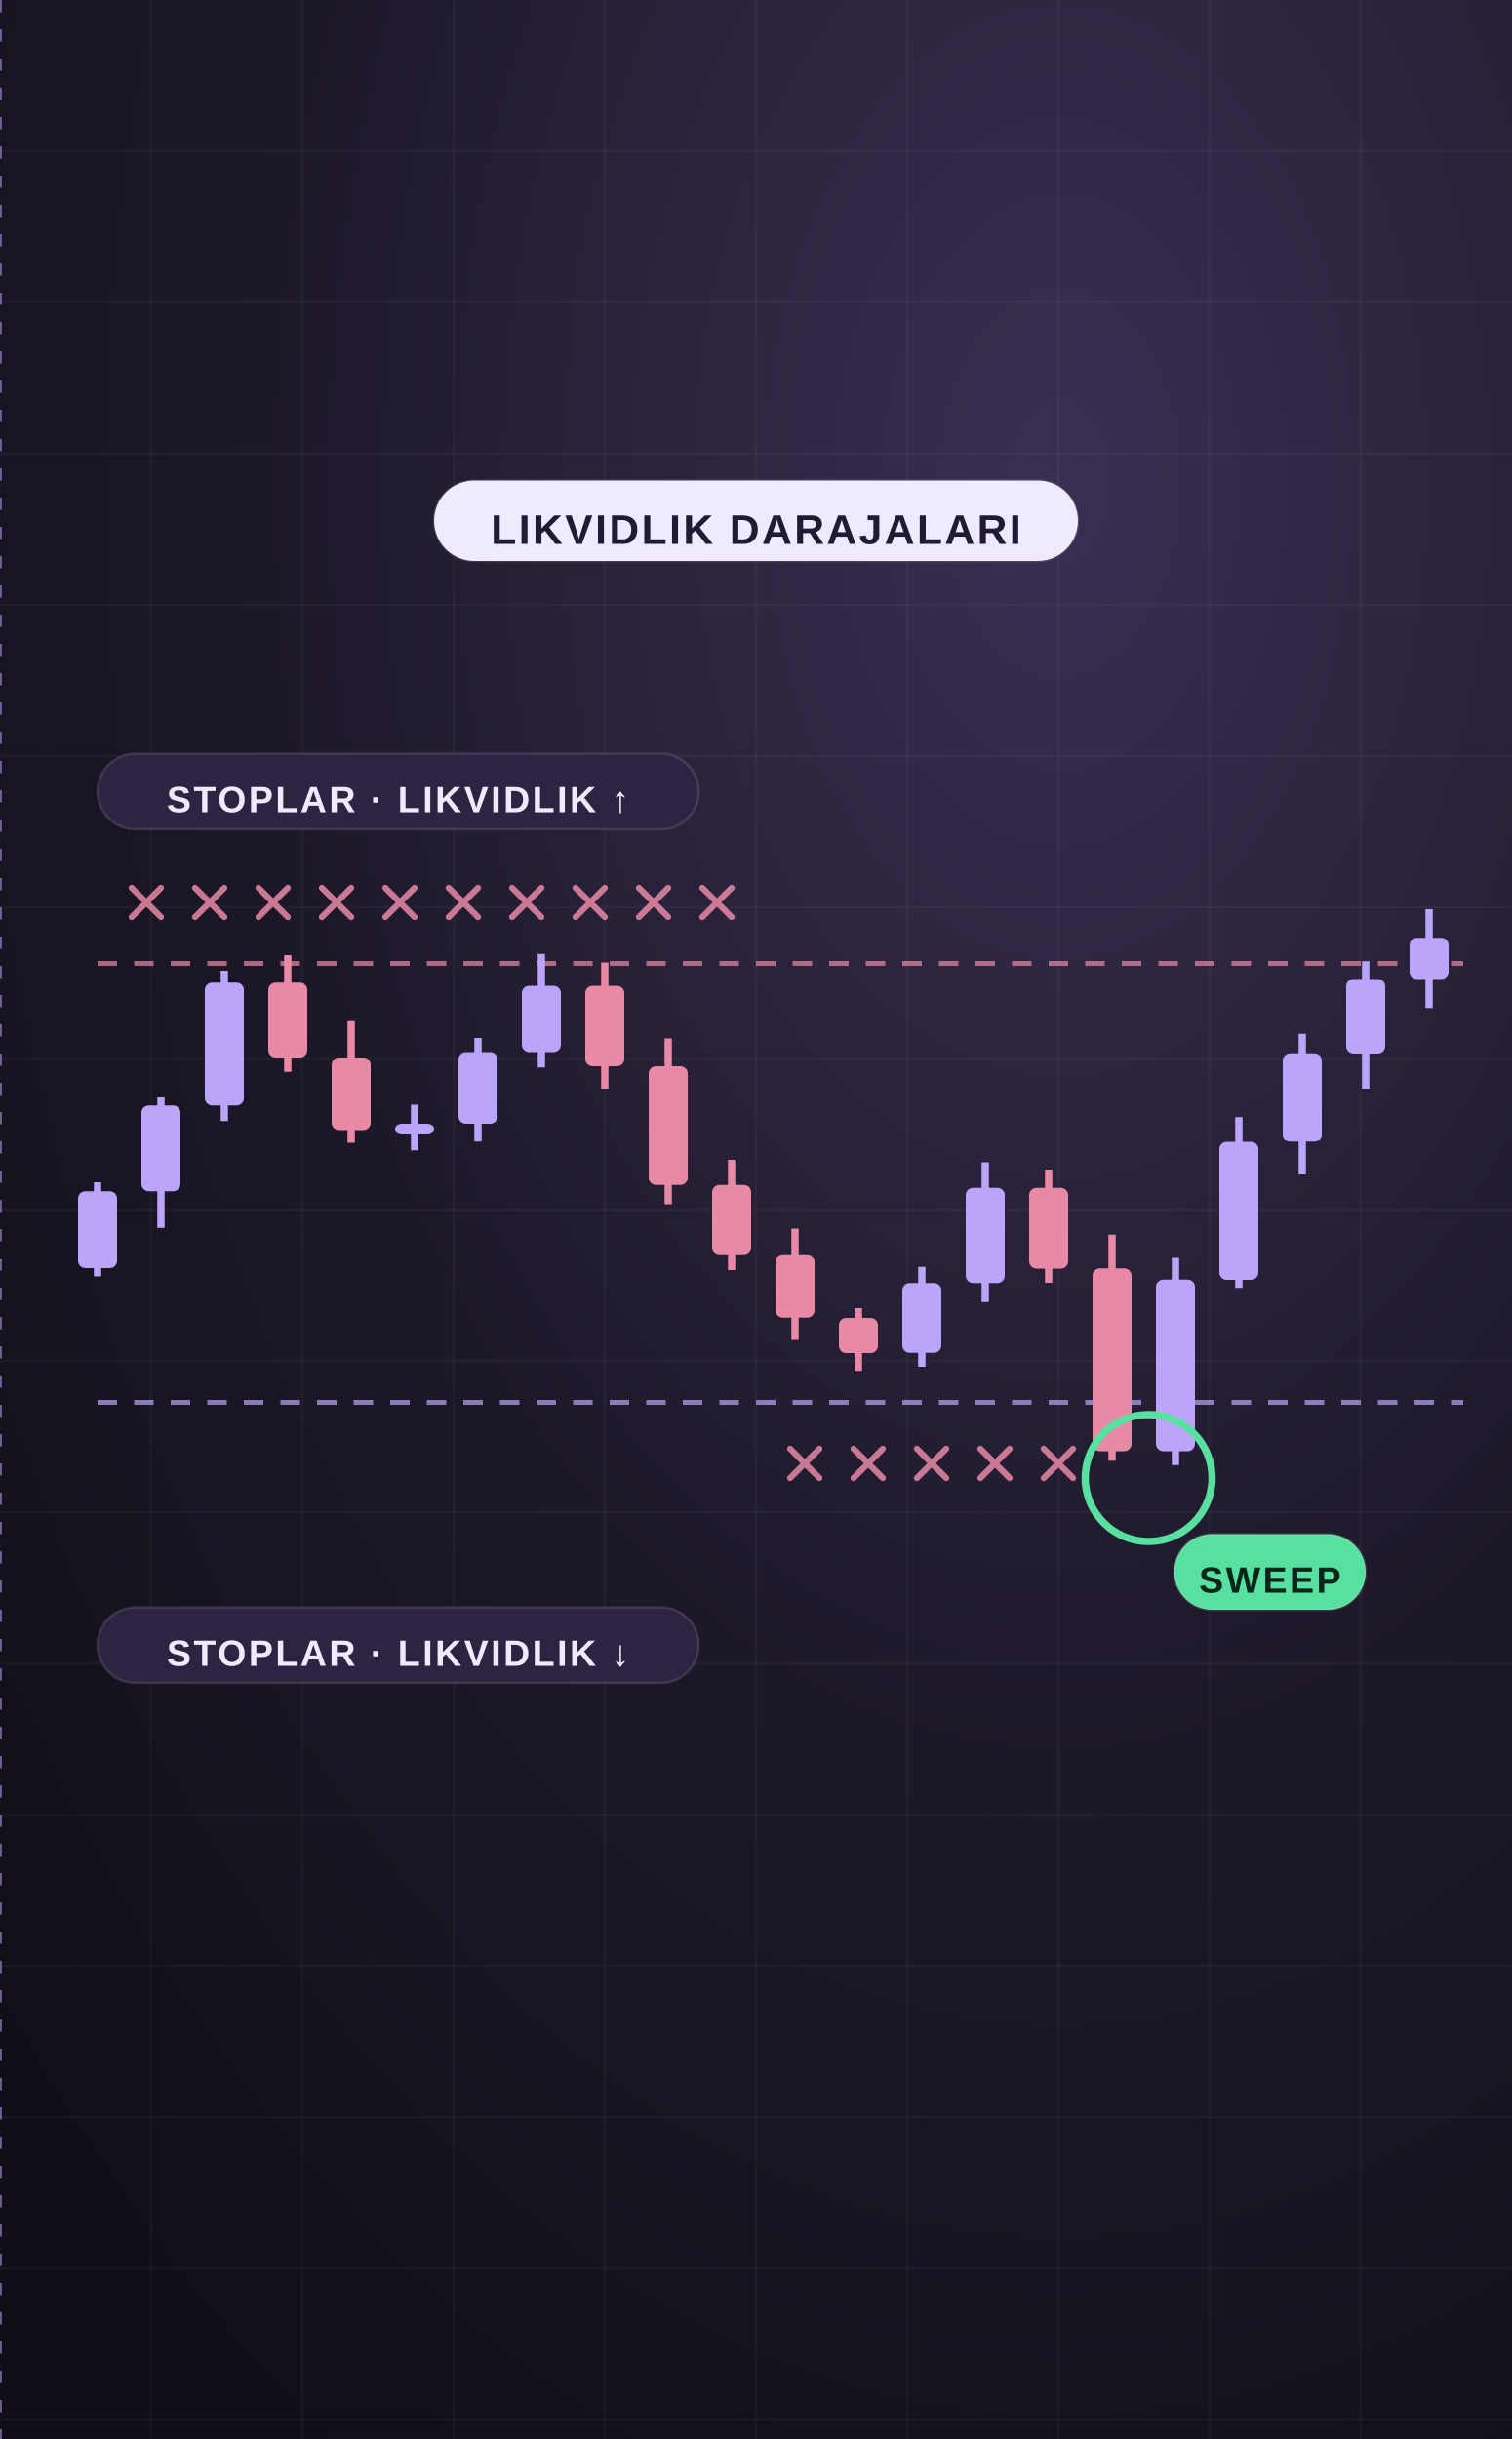
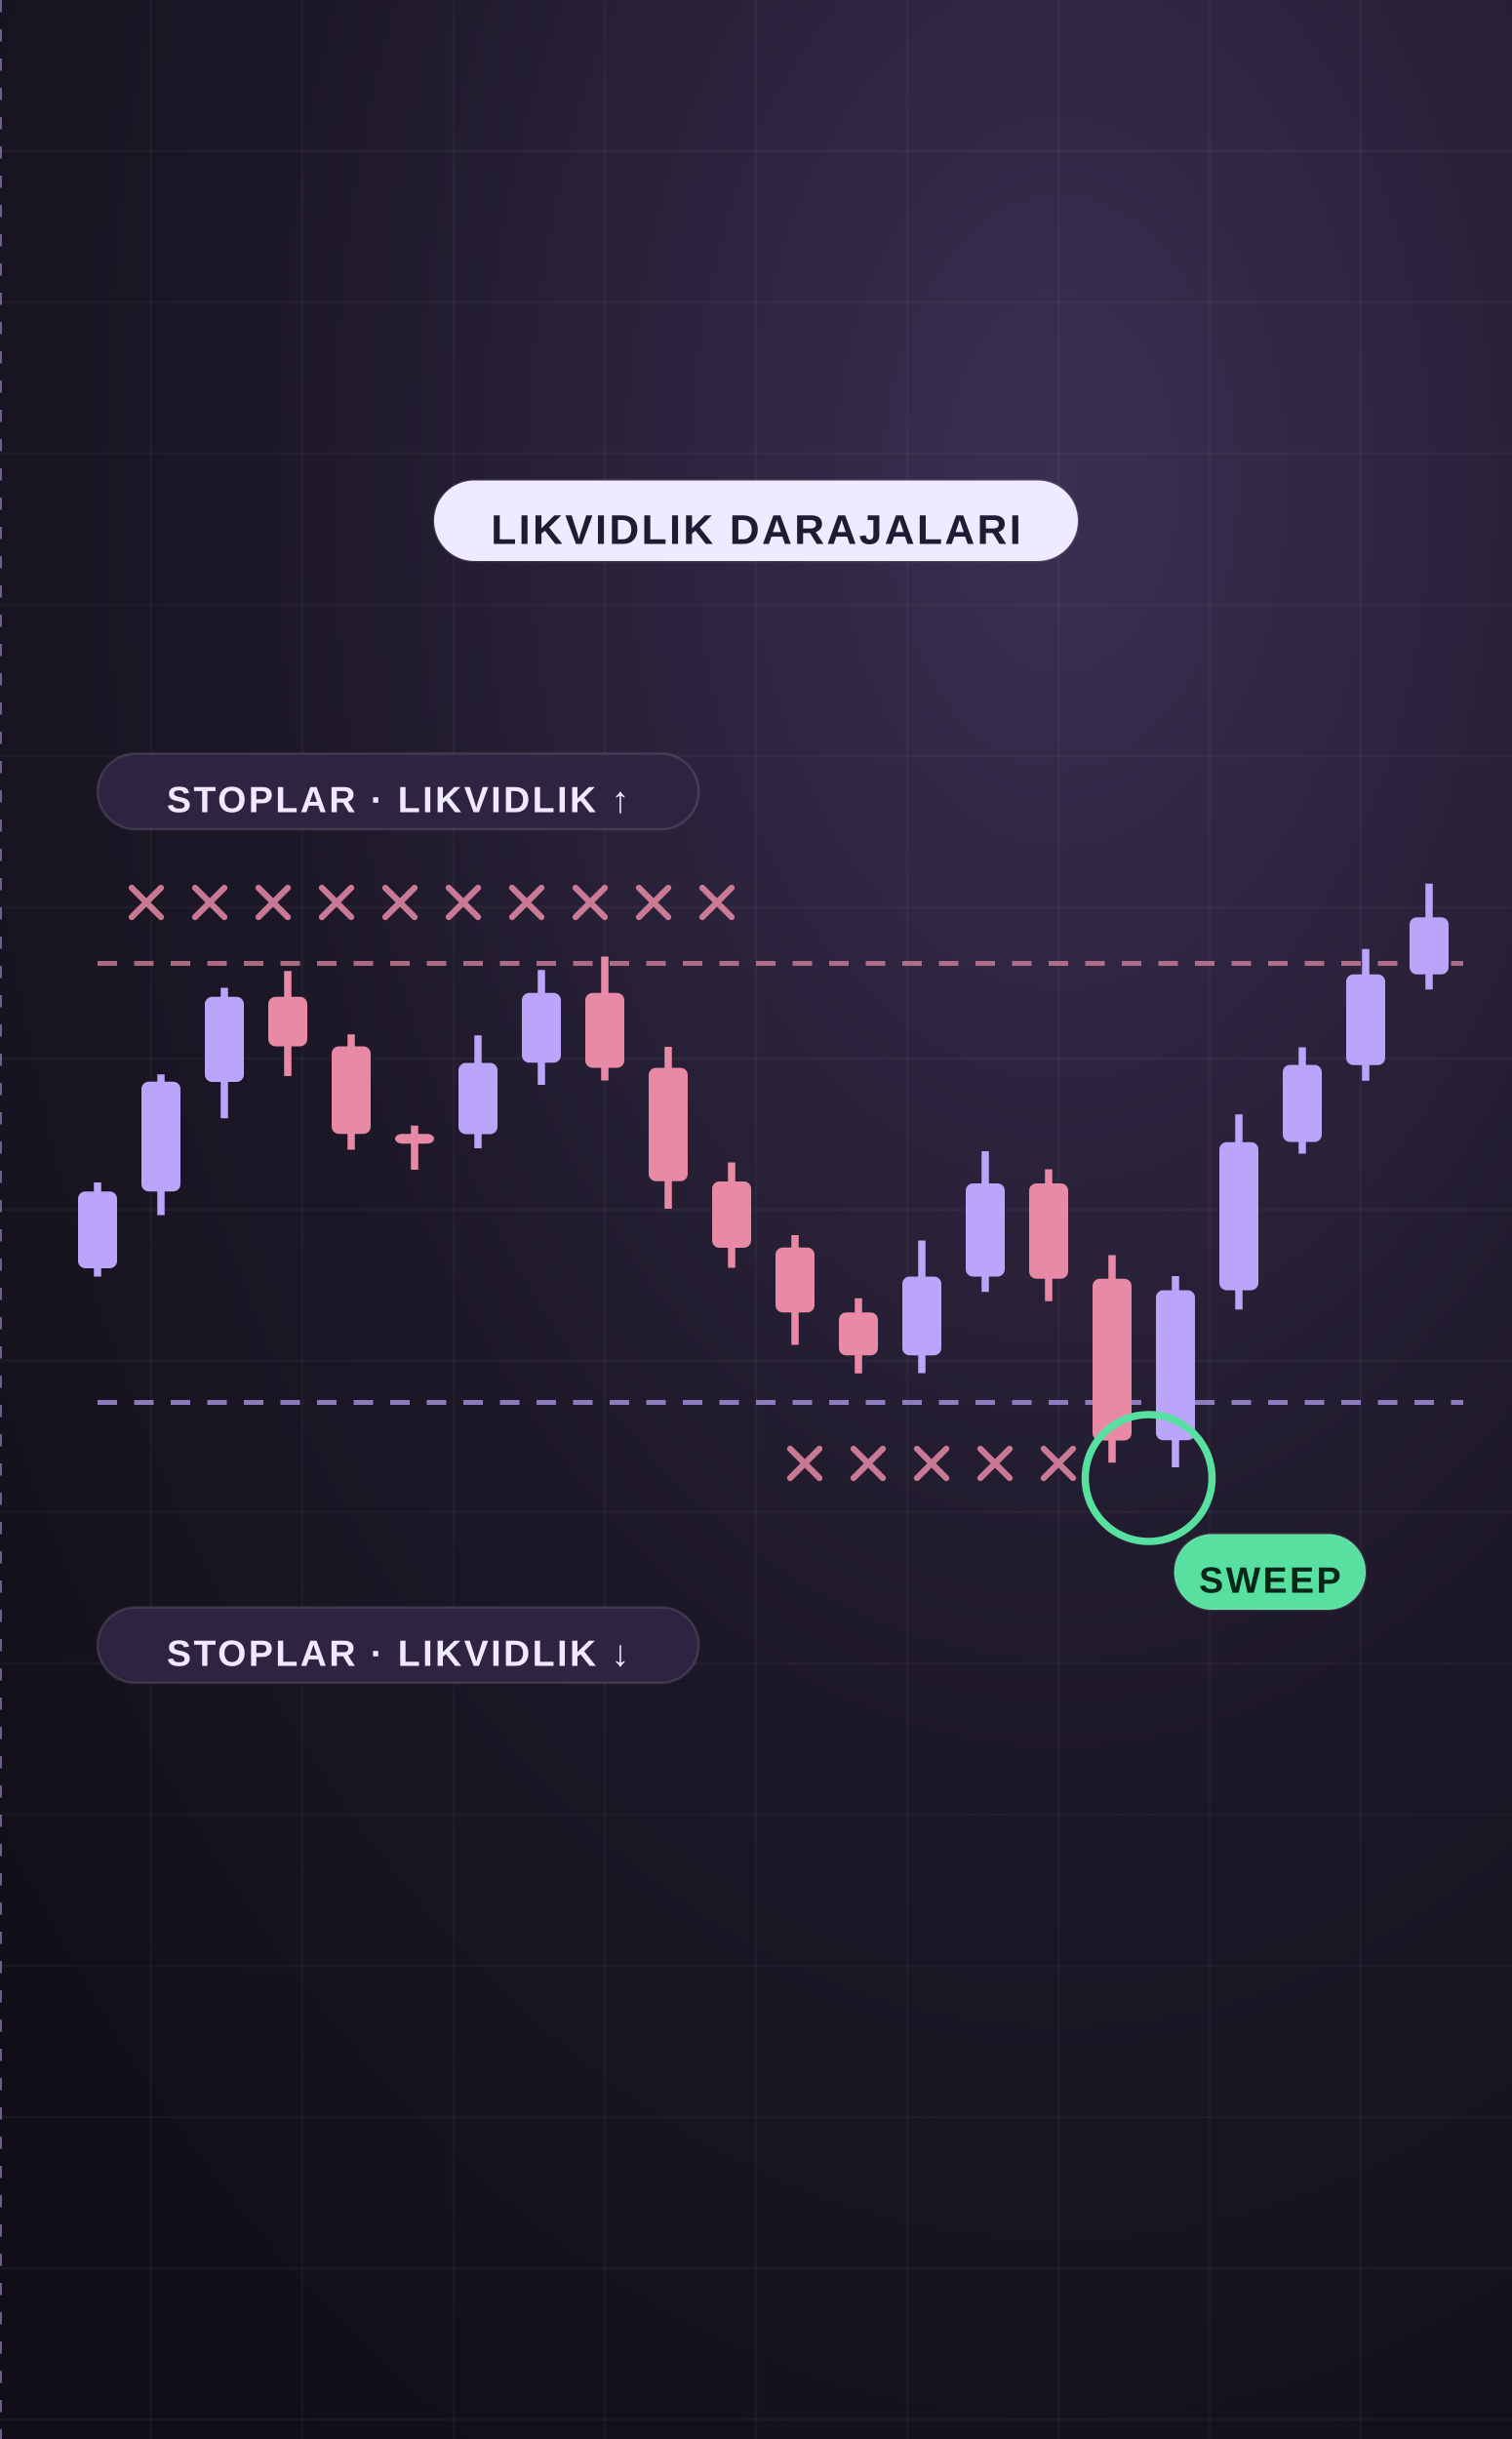
<svg xmlns="http://www.w3.org/2000/svg" width="620" height="1000" viewBox="0 0 620 1000">
  <style>
text{font-family:Arial,Helvetica,"Liberation Sans",sans-serif}
@keyframes grow{from{transform:scaleY(.05);opacity:0}to{transform:none;opacity:1}}
@keyframes live{0%,100%{transform:none}50%{transform:scaleY(1.4)}}
@keyframes flo{0%,100%{transform:translateY(0)}50%{transform:translateY(-6px)}}
@keyframes br{0%,100%{opacity:.7;transform:scale(1)}50%{opacity:1;transform:scale(1.1)}}
@keyframes march{to{stroke-dashoffset:-60}}
@keyframes draw{0%{stroke-dashoffset:1;opacity:1}38%{stroke-dashoffset:0}86%{stroke-dashoffset:0;opacity:1}96%{opacity:0}100%{stroke-dashoffset:1;opacity:0}}
@keyframes bob{0%,100%{transform:none}50%{transform:scaleY(.72)}}
@keyframes dp{0%,100%{transform:scale(1)}50%{transform:scale(1.18)}}
@keyframes hl{0%,100%{opacity:.35}50%{opacity:1}}
@keyframes rin{from{opacity:0;transform:translateX(-18px)}to{opacity:1;transform:none}}
@keyframes bobx{0%,100%{transform:none}50%{transform:scaleX(.78)}}
.row{animation:rin .8s cubic-bezier(.2,.8,.2,1) both}
.barx{transform-box:fill-box;animation:bobx 2.6s ease-in-out infinite}
.cd,.bar,.dot,.glow{transform-box:fill-box}
- @keyframes tick{0%,100%{transform:scaleY(1)}35%{transform:scaleY(var(--a,.7))}70%{transform:scaleY(var(--b,1.12))}}
- .cd{transform-origin:50% 55%;animation:grow .7s cubic-bezier(.2,.8,.2,1) both,tick 2s ease-in-out infinite}
+ @keyframes form{0%{transform:scaleY(0);opacity:0}2%{opacity:1}9%{transform:scaleY(1);opacity:1}88%{transform:scaleY(1);opacity:1}96%,100%{transform:scaleY(1);opacity:0}}
+ .cd{animation:form 9s cubic-bezier(.25,.8,.25,1) infinite both}
@keyframes stream{to{transform:translateX(-640px)}}
.stream{animation:stream 8s linear infinite}
- .cd.live{transform-origin:50% 50%;animation:grow .7s cubic-bezier(.2,.8,.2,1) both,live .9s ease-in-out infinite}
@keyframes scan{from{transform:translateX(-90px)}to{transform:translateX(710px)}}
.scan{animation:scan 6.5s cubic-bezier(.45,0,.55,1) infinite}
.chip{animation:flo 4.5s ease-in-out infinite}
.glow{transform-origin:50% 50%;animation:br 6s ease-in-out infinite}
.dash{animation:march 3.2s linear infinite}
.draw{stroke-dasharray:1;stroke-dashoffset:1;animation:draw 8s cubic-bezier(.4,0,.2,1) .3s infinite}
.bar{transform-origin:50% 100%;animation:bob 2.4s ease-in-out infinite}
.dot{transform-origin:50% 50%;animation:dp 2.2s ease-in-out infinite}
.hl{animation:hl 2.2s ease-in-out infinite}
@media (prefers-reduced-motion:reduce){*{animation:none!important}.draw{stroke-dasharray:none;stroke-dashoffset:0}.scan,.mdot{display:none}}
</style>
  <defs>
    <radialGradient id="bg" cx="70%" cy="20%" r="95%">
      <stop offset="0" stop-color="#3a2f52" />
      <stop offset=".55" stop-color="#1d1828" />
      <stop offset="1" stop-color="#110e17" />
    </radialGradient>
    <radialGradient id="glow" cx="50%" cy="50%" r="50%">
      <stop offset="0" stop-color="#a697eb" stop-opacity=".35" />
      <stop offset="1" stop-color="#a697eb" stop-opacity="0" />
    </radialGradient>
    <linearGradient id="scanG" x1="0" y1="0" x2="1" y2="0">
      <stop offset="0" stop-color="#bba5fa" stop-opacity="0" />
      <stop offset="1" stop-color="#bba5fa" stop-opacity=".2" />
    </linearGradient>
    <linearGradient id="fadeUp" x1="0" y1="0" x2="0" y2="1">
      <stop offset="0" stop-color="#bba5fa" stop-opacity=".35" />
      <stop offset="1" stop-color="#bba5fa" stop-opacity="0" />
    </linearGradient>
  </defs>
  <rect width="620" height="1000" fill="url(#bg)" />
  <line x1="62" y1="0" x2="62" y2="1000" stroke="#fff" stroke-opacity=".035" />
  <line x1="124" y1="0" x2="124" y2="1000" stroke="#fff" stroke-opacity=".035" />
  <line x1="186" y1="0" x2="186" y2="1000" stroke="#fff" stroke-opacity=".035" />
  <line x1="248" y1="0" x2="248" y2="1000" stroke="#fff" stroke-opacity=".035" />
  <line x1="310" y1="0" x2="310" y2="1000" stroke="#fff" stroke-opacity=".035" />
  <line x1="372" y1="0" x2="372" y2="1000" stroke="#fff" stroke-opacity=".035" />
  <line x1="434" y1="0" x2="434" y2="1000" stroke="#fff" stroke-opacity=".035" />
  <line x1="496" y1="0" x2="496" y2="1000" stroke="#fff" stroke-opacity=".035" />
  <line x1="558" y1="0" x2="558" y2="1000" stroke="#fff" stroke-opacity=".035" />
  <line x1="0" y1="62" x2="620" y2="62" stroke="#fff" stroke-opacity=".035" />
  <line x1="0" y1="124" x2="620" y2="124" stroke="#fff" stroke-opacity=".035" />
  <line x1="0" y1="186" x2="620" y2="186" stroke="#fff" stroke-opacity=".035" />
  <line x1="0" y1="248" x2="620" y2="248" stroke="#fff" stroke-opacity=".035" />
  <line x1="0" y1="310" x2="620" y2="310" stroke="#fff" stroke-opacity=".035" />
  <line x1="0" y1="372" x2="620" y2="372" stroke="#fff" stroke-opacity=".035" />
  <line x1="0" y1="434" x2="620" y2="434" stroke="#fff" stroke-opacity=".035" />
  <line x1="0" y1="496" x2="620" y2="496" stroke="#fff" stroke-opacity=".035" />
  <line x1="0" y1="558" x2="620" y2="558" stroke="#fff" stroke-opacity=".035" />
  <line x1="0" y1="620" x2="620" y2="620" stroke="#fff" stroke-opacity=".035" />
  <line x1="0" y1="682" x2="620" y2="682" stroke="#fff" stroke-opacity=".035" />
  <line x1="0" y1="744" x2="620" y2="744" stroke="#fff" stroke-opacity=".035" />
  <line x1="0" y1="806" x2="620" y2="806" stroke="#fff" stroke-opacity=".035" />
  <line x1="0" y1="868" x2="620" y2="868" stroke="#fff" stroke-opacity=".035" />
  <line x1="0" y1="930" x2="620" y2="930" stroke="#fff" stroke-opacity=".035" />
  <line x1="0" y1="992" x2="620" y2="992" stroke="#fff" stroke-opacity=".035" />
  <line class="dash" x1="40" y1="395" x2="600" y2="395" stroke="#e88aa6" stroke-width="2" stroke-dasharray="8 7" opacity=".7" />
  <line class="dash" x1="40" y1="575" x2="600" y2="575" stroke="#bba5fa" stroke-width="2" stroke-dasharray="8 7" opacity=".7" />
  <path d="M54 364 l12 12 M66 364 l-12 12" stroke="#e88aa6" stroke-width="2.5" stroke-linecap="round" opacity=".85" />
  <path d="M80 364 l12 12 M92 364 l-12 12" stroke="#e88aa6" stroke-width="2.5" stroke-linecap="round" opacity=".85" />
  <path d="M106 364 l12 12 M118 364 l-12 12" stroke="#e88aa6" stroke-width="2.5" stroke-linecap="round" opacity=".85" />
  <path d="M132 364 l12 12 M144 364 l-12 12" stroke="#e88aa6" stroke-width="2.5" stroke-linecap="round" opacity=".85" />
  <path d="M158 364 l12 12 M170 364 l-12 12" stroke="#e88aa6" stroke-width="2.5" stroke-linecap="round" opacity=".85" />
  <path d="M184 364 l12 12 M196 364 l-12 12" stroke="#e88aa6" stroke-width="2.5" stroke-linecap="round" opacity=".85" />
  <path d="M210 364 l12 12 M222 364 l-12 12" stroke="#e88aa6" stroke-width="2.5" stroke-linecap="round" opacity=".85" />
  <path d="M236 364 l12 12 M248 364 l-12 12" stroke="#e88aa6" stroke-width="2.5" stroke-linecap="round" opacity=".85" />
  <path d="M262 364 l12 12 M274 364 l-12 12" stroke="#e88aa6" stroke-width="2.5" stroke-linecap="round" opacity=".85" />
  <path d="M288 364 l12 12 M300 364 l-12 12" stroke="#e88aa6" stroke-width="2.5" stroke-linecap="round" opacity=".85" />
  <path d="M324 594 l12 12 M336 594 l-12 12" stroke="#e88aa6" stroke-width="2.5" stroke-linecap="round" opacity=".85" />
  <path d="M350 594 l12 12 M362 594 l-12 12" stroke="#e88aa6" stroke-width="2.5" stroke-linecap="round" opacity=".85" />
  <path d="M376 594 l12 12 M388 594 l-12 12" stroke="#e88aa6" stroke-width="2.5" stroke-linecap="round" opacity=".85" />
  <path d="M402 594 l12 12 M414 594 l-12 12" stroke="#e88aa6" stroke-width="2.5" stroke-linecap="round" opacity=".85" />
  <path d="M428 594 l12 12 M440 594 l-12 12" stroke="#e88aa6" stroke-width="2.5" stroke-linecap="round" opacity=".85" />
-   <g class="cd" style="--a:0.30;--b:1.20;animation-duration:.7s,0.83s;animation-delay:200ms,600ms">
+   <g class="cd" style="transform-origin:50% 91.3%;animation-duration:9.23s;animation-delay:0ms">
    <line x1="40" x2="40" y1="484.8" y2="523.4" stroke="#bba5fa" stroke-width="3" />
    <rect x="32" y="488.5" width="16" height="31.5" rx="3" fill="#bba5fa" />
  </g>
-   <g class="cd" style="--a:0.38;--b:1.36;animation-duration:.7s,0.96s;animation-delay:240ms,737ms">
-     <line x1="66" x2="66" y1="449.6" y2="503.5" stroke="#bba5fa" stroke-width="3" />
-     <rect x="58" y="453.3" width="16" height="35.2" rx="3" fill="#bba5fa" />
-   </g>
-   <g class="cd" style="--a:0.52;--b:1.21;animation-duration:.7s,1.08s;animation-delay:280ms,874ms">
-     <line x1="92" x2="92" y1="398.0" y2="459.7" stroke="#bba5fa" stroke-width="3" />
-     <rect x="84" y="402.9" width="16" height="50.4" rx="3" fill="#bba5fa" />
-   </g>
-   <g class="cd" style="--a:0.52;--b:1.33;animation-duration:.7s,0.80s;animation-delay:320ms,1011ms">
-     <line x1="118" x2="118" y1="391.6" y2="439.5" stroke="#e88aa6" stroke-width="3" />
-     <rect x="110" y="402.9" width="16" height="30.7" rx="3" fill="#e88aa6" />
-   </g>
-   <g class="cd" style="--a:0.49;--b:1.32;animation-duration:.7s,0.91s;animation-delay:360ms,1148ms">
-     <line x1="144" x2="144" y1="418.7" y2="468.6" stroke="#e88aa6" stroke-width="3" />
-     <rect x="136" y="433.6" width="16" height="29.8" rx="3" fill="#e88aa6" />
-   </g>
-   <g class="cd" style="--a:0.52;--b:1.24;animation-duration:.7s,1.02s;animation-delay:400ms,1285ms">
-     <line x1="170" x2="170" y1="453.0" y2="471.7" stroke="#bba5fa" stroke-width="3" />
-     <rect x="162" y="460.8" width="16" height="4.0" rx="3" fill="#bba5fa" />
-   </g>
-   <g class="cd" style="--a:0.42;--b:1.45;animation-duration:.7s,0.72s;animation-delay:440ms,622ms">
-     <line x1="196" x2="196" y1="425.6" y2="468.1" stroke="#bba5fa" stroke-width="3" />
-     <rect x="188" y="431.4" width="16" height="29.4" rx="3" fill="#bba5fa" />
-   </g>
-   <g class="cd" style="--a:0.58;--b:1.26;animation-duration:.7s,0.81s;animation-delay:480ms,759ms">
-     <line x1="222" x2="222" y1="391.1" y2="437.7" stroke="#bba5fa" stroke-width="3" />
-     <rect x="214" y="404.2" width="16" height="27.2" rx="3" fill="#bba5fa" />
-   </g>
-   <g class="cd" style="--a:0.50;--b:1.26;animation-duration:.7s,0.90s;animation-delay:520ms,896ms">
-     <line x1="248" x2="248" y1="394.6" y2="446.4" stroke="#e88aa6" stroke-width="3" />
-     <rect x="240" y="404.2" width="16" height="33.0" rx="3" fill="#e88aa6" />
-   </g>
-   <g class="cd" style="--a:0.59;--b:1.29;animation-duration:.7s,0.58s;animation-delay:560ms,1033ms">
-     <line x1="274" x2="274" y1="425.8" y2="493.8" stroke="#e88aa6" stroke-width="3" />
-     <rect x="266" y="437.2" width="16" height="48.7" rx="3" fill="#e88aa6" />
-   </g>
-   <g class="cd" style="--a:0.34;--b:1.43;animation-duration:.7s,0.66s;animation-delay:600ms,1170ms">
-     <line x1="300" x2="300" y1="475.6" y2="520.8" stroke="#e88aa6" stroke-width="3" />
-     <rect x="292" y="485.9" width="16" height="28.4" rx="3" fill="#e88aa6" />
-   </g>
-   <g class="cd" style="--a:0.45;--b:1.25;animation-duration:.7s,0.73s;animation-delay:640ms,1307ms">
-     <line x1="326" x2="326" y1="503.8" y2="549.4" stroke="#e88aa6" stroke-width="3" />
-     <rect x="318" y="514.3" width="16" height="26.0" rx="3" fill="#e88aa6" />
-   </g>
-   <g class="cd" style="--a:0.43;--b:1.36;animation-duration:.7s,1.00s;animation-delay:680ms,644ms">
-     <line x1="352" x2="352" y1="536.4" y2="562.1" stroke="#e88aa6" stroke-width="3" />
-     <rect x="344" y="540.4" width="16" height="14.4" rx="3" fill="#e88aa6" />
-   </g>
-   <g class="cd" style="--a:0.37;--b:1.32;animation-duration:.7s,1.06s;animation-delay:720ms,781ms">
-     <line x1="378" x2="378" y1="519.5" y2="560.4" stroke="#bba5fa" stroke-width="3" />
-     <rect x="370" y="526.1" width="16" height="28.6" rx="3" fill="#bba5fa" />
-   </g>
-   <g class="cd" style="--a:0.38;--b:1.23;animation-duration:.7s,0.52s;animation-delay:760ms,918ms">
-     <line x1="404" x2="404" y1="476.6" y2="533.9" stroke="#bba5fa" stroke-width="3" />
-     <rect x="396" y="487.1" width="16" height="39.0" rx="3" fill="#bba5fa" />
-   </g>
-   <g class="cd" style="--a:0.55;--b:1.41;animation-duration:.7s,0.77s;animation-delay:800ms,1055ms">
-     <line x1="430" x2="430" y1="479.6" y2="526.0" stroke="#e88aa6" stroke-width="3" />
-     <rect x="422" y="487.1" width="16" height="33.1" rx="3" fill="#e88aa6" />
-   </g>
-   <g class="cd" style="--a:0.38;--b:1.45;animation-duration:.7s,0.81s;animation-delay:840ms,1192ms">
-     <line x1="456" x2="456" y1="506.3" y2="598.9" stroke="#e88aa6" stroke-width="3" />
-     <rect x="448" y="520.1" width="16" height="74.9" rx="3" fill="#e88aa6" />
-   </g>
-   <g class="cd" style="--a:0.58;--b:1.43;animation-duration:.7s,0.85s;animation-delay:880ms,1329ms">
-     <line x1="482" x2="482" y1="515.4" y2="600.7" stroke="#bba5fa" stroke-width="3" />
-     <rect x="474" y="524.7" width="16" height="70.3" rx="3" fill="#bba5fa" />
-   </g>
-   <g class="cd" style="--a:0.34;--b:1.44;animation-duration:.7s,1.09s;animation-delay:920ms,666ms">
-     <line x1="508" x2="508" y1="458.1" y2="528.1" stroke="#bba5fa" stroke-width="3" />
-     <rect x="500" y="468.2" width="16" height="56.6" rx="3" fill="#bba5fa" />
-   </g>
-   <g class="cd" style="--a:0.37;--b:1.30;animation-duration:.7s,0.51s;animation-delay:960ms,803ms">
-     <line x1="534" x2="534" y1="423.9" y2="481.2" stroke="#bba5fa" stroke-width="3" />
-     <rect x="526" y="431.9" width="16" height="36.2" rx="3" fill="#bba5fa" />
-   </g>
-   <g class="cd" style="--a:0.46;--b:1.36;animation-duration:.7s,0.54s;animation-delay:1000ms,940ms">
-     <line x1="560" x2="560" y1="394.1" y2="446.4" stroke="#bba5fa" stroke-width="3" />
-     <rect x="552" y="401.4" width="16" height="30.6" rx="3" fill="#bba5fa" />
-   </g>
-   <g class="cd live" style="--a:0.41;--b:1.45;animation-duration:.7s,0.75s;animation-delay:1040ms,1077ms">
-     <line x1="586" x2="586" y1="372.8" y2="413.3" stroke="#bba5fa" stroke-width="3" />
-     <rect x="578" y="384.5" width="16" height="16.9" rx="3" fill="#bba5fa" />
+   <g class="cd" style="transform-origin:50% 83.2%;animation-duration:9.23s;animation-delay:260ms">
+     <line x1="66" x2="66" y1="440.5" y2="498.2" stroke="#bba5fa" stroke-width="3" />
+     <rect x="58" y="443.5" width="16" height="45.0" rx="3" fill="#bba5fa" />
+   </g>
+   <g class="cd" style="transform-origin:50% 72.0%;animation-duration:9.23s;animation-delay:520ms">
+     <line x1="92" x2="92" y1="405.0" y2="458.5" stroke="#bba5fa" stroke-width="3" />
+     <rect x="84" y="408.7" width="16" height="34.9" rx="3" fill="#bba5fa" />
+   </g>
+   <g class="cd" style="transform-origin:50% 24.6%;animation-duration:9.23s;animation-delay:780ms">
+     <line x1="118" x2="118" y1="398.1" y2="441.2" stroke="#e88aa6" stroke-width="3" />
+     <rect x="110" y="408.7" width="16" height="20.3" rx="3" fill="#e88aa6" />
+   </g>
+   <g class="cd" style="transform-origin:50% 10.3%;animation-duration:9.23s;animation-delay:1040ms">
+     <line x1="144" x2="144" y1="424.1" y2="471.4" stroke="#e88aa6" stroke-width="3" />
+     <rect x="136" y="429.0" width="16" height="35.9" rx="3" fill="#e88aa6" />
+   </g>
+   <g class="cd" style="transform-origin:50% 18.8%;animation-duration:9.23s;animation-delay:1300ms">
+     <line x1="170" x2="170" y1="461.5" y2="479.6" stroke="#e88aa6" stroke-width="3" />
+     <rect x="162" y="464.9" width="16" height="4.0" rx="3" fill="#e88aa6" />
+   </g>
+   <g class="cd" style="transform-origin:50% 87.3%;animation-duration:9.23s;animation-delay:1560ms">
+     <line x1="196" x2="196" y1="424.5" y2="470.8" stroke="#bba5fa" stroke-width="3" />
+     <rect x="188" y="435.8" width="16" height="29.2" rx="3" fill="#bba5fa" />
+   </g>
+   <g class="cd" style="transform-origin:50% 80.9%;animation-duration:9.23s;animation-delay:1820ms">
+     <line x1="222" x2="222" y1="397.7" y2="444.8" stroke="#bba5fa" stroke-width="3" />
+     <rect x="214" y="407.1" width="16" height="28.6" rx="3" fill="#bba5fa" />
+   </g>
+   <g class="cd" style="transform-origin:50% 29.4%;animation-duration:9.23s;animation-delay:2080ms">
+     <line x1="248" x2="248" y1="392.2" y2="443.0" stroke="#e88aa6" stroke-width="3" />
+     <rect x="240" y="407.1" width="16" height="30.7" rx="3" fill="#e88aa6" />
+   </g>
+   <g class="cd" style="transform-origin:50% 13.1%;animation-duration:9.23s;animation-delay:2340ms">
+     <line x1="274" x2="274" y1="429.2" y2="495.6" stroke="#e88aa6" stroke-width="3" />
+     <rect x="266" y="437.8" width="16" height="46.5" rx="3" fill="#e88aa6" />
+   </g>
+   <g class="cd" style="transform-origin:50% 17.9%;animation-duration:9.23s;animation-delay:2600ms">
+     <line x1="300" x2="300" y1="476.6" y2="519.8" stroke="#e88aa6" stroke-width="3" />
+     <rect x="292" y="484.4" width="16" height="27.2" rx="3" fill="#e88aa6" />
+   </g>
+   <g class="cd" style="transform-origin:50% 11.4%;animation-duration:9.23s;animation-delay:2860ms">
+     <line x1="326" x2="326" y1="506.4" y2="551.4" stroke="#e88aa6" stroke-width="3" />
+     <rect x="318" y="511.5" width="16" height="26.6" rx="3" fill="#e88aa6" />
+   </g>
+   <g class="cd" style="transform-origin:50% 18.9%;animation-duration:9.23s;animation-delay:3120ms">
+     <line x1="352" x2="352" y1="532.3" y2="563.1" stroke="#e88aa6" stroke-width="3" />
+     <rect x="344" y="538.1" width="16" height="17.6" rx="3" fill="#e88aa6" />
+   </g>
+   <g class="cd" style="transform-origin:50% 86.5%;animation-duration:9.23s;animation-delay:3380ms">
+     <line x1="378" x2="378" y1="508.6" y2="563.0" stroke="#bba5fa" stroke-width="3" />
+     <rect x="370" y="523.4" width="16" height="32.3" rx="3" fill="#bba5fa" />
+   </g>
+   <g class="cd" style="transform-origin:50% 89.1%;animation-duration:9.23s;animation-delay:3640ms">
+     <line x1="404" x2="404" y1="472.0" y2="529.7" stroke="#bba5fa" stroke-width="3" />
+     <rect x="396" y="485.2" width="16" height="38.2" rx="3" fill="#bba5fa" />
+   </g>
+   <g class="cd" style="transform-origin:50% 10.6%;animation-duration:9.23s;animation-delay:3900ms">
+     <line x1="430" x2="430" y1="479.4" y2="533.5" stroke="#e88aa6" stroke-width="3" />
+     <rect x="422" y="485.2" width="16" height="39.1" rx="3" fill="#e88aa6" />
+   </g>
+   <g class="cd" style="transform-origin:50% 11.3%;animation-duration:9.23s;animation-delay:4160ms">
+     <line x1="456" x2="456" y1="514.6" y2="599.7" stroke="#e88aa6" stroke-width="3" />
+     <rect x="448" y="524.3" width="16" height="66.3" rx="3" fill="#e88aa6" />
+   </g>
+   <g class="cd" style="transform-origin:50% 85.9%;animation-duration:9.23s;animation-delay:4420ms">
+     <line x1="482" x2="482" y1="523.2" y2="601.6" stroke="#bba5fa" stroke-width="3" />
+     <rect x="474" y="529.0" width="16" height="61.5" rx="3" fill="#bba5fa" />
+   </g>
+   <g class="cd" style="transform-origin:50% 90.2%;animation-duration:9.23s;animation-delay:4680ms">
+     <line x1="508" x2="508" y1="456.9" y2="536.9" stroke="#bba5fa" stroke-width="3" />
+     <rect x="500" y="468.3" width="16" height="60.7" rx="3" fill="#bba5fa" />
+   </g>
+   <g class="cd" style="transform-origin:50% 89.2%;animation-duration:9.23s;animation-delay:4940ms">
+     <line x1="534" x2="534" y1="429.4" y2="473.0" stroke="#bba5fa" stroke-width="3" />
+     <rect x="526" y="436.6" width="16" height="31.6" rx="3" fill="#bba5fa" />
+   </g>
+   <g class="cd" style="transform-origin:50% 88.0%;animation-duration:9.23s;animation-delay:5200ms">
+     <line x1="560" x2="560" y1="389.1" y2="443.1" stroke="#bba5fa" stroke-width="3" />
+     <rect x="552" y="399.5" width="16" height="37.2" rx="3" fill="#bba5fa" />
+   </g>
+   <g class="cd" style="transform-origin:50% 85.6%;animation-duration:9.23s;animation-delay:5460ms">
+     <line x1="586" x2="586" y1="362.3" y2="405.7" stroke="#bba5fa" stroke-width="3" />
+     <rect x="578" y="376.1" width="16" height="23.4" rx="3" fill="#bba5fa" />
  </g>
  <circle cx="471" cy="606" r="26" fill="none" stroke="#58e0a0" stroke-width="3" />
  <g class="chip" style="animation-delay:-3s">
    <rect x="481.5" y="629" width="78.5" height="31" rx="15.5" fill="#58e0a0" stroke="#fff" stroke-opacity=".12" />
    <text x="520.75" y="653" text-anchor="middle" font-size="15" font-weight="700" fill="#06261a" letter-spacing="1">SWEEP</text>
  </g>
  <g class="chip" style="animation-delay:-3s">
    <rect x="40" y="309" width="246.5" height="31" rx="15.5" fill="#2c2440" stroke="#fff" stroke-opacity=".12" />
    <text x="163.25" y="333" text-anchor="middle" font-size="15" font-weight="700" fill="#efeaff" letter-spacing="1">STOPLAR · LIKVIDLIK ↑</text>
  </g>
  <g class="chip" style="animation-delay:-0s">
    <rect x="40" y="659" width="246.5" height="31" rx="15.5" fill="#2c2440" stroke="#fff" stroke-opacity=".12" />
    <text x="163.25" y="683" text-anchor="middle" font-size="15" font-weight="700" fill="#efeaff" letter-spacing="1">STOPLAR · LIKVIDLIK ↓</text>
  </g>
  <g class="chip" style="animation-delay:-3s">
    <rect x="178" y="197" width="264" height="33" rx="16.5" fill="#efeaff" stroke="#fff" stroke-opacity=".12" />
    <text x="310" y="223" text-anchor="middle" font-size="17" font-weight="700" fill="#211a35" letter-spacing="1">LIKVIDLIK DARAJALARI</text>
  </g>
  <g class="scan">
    <rect x="-70" y="0" width="70" height="1000" fill="url(#scanG)" />
    <line x1="0" y1="0" x2="0" y2="1000" stroke="#bba5fa" stroke-opacity=".55" stroke-width="1.5" stroke-dasharray="5 7" />
  </g>
</svg>
